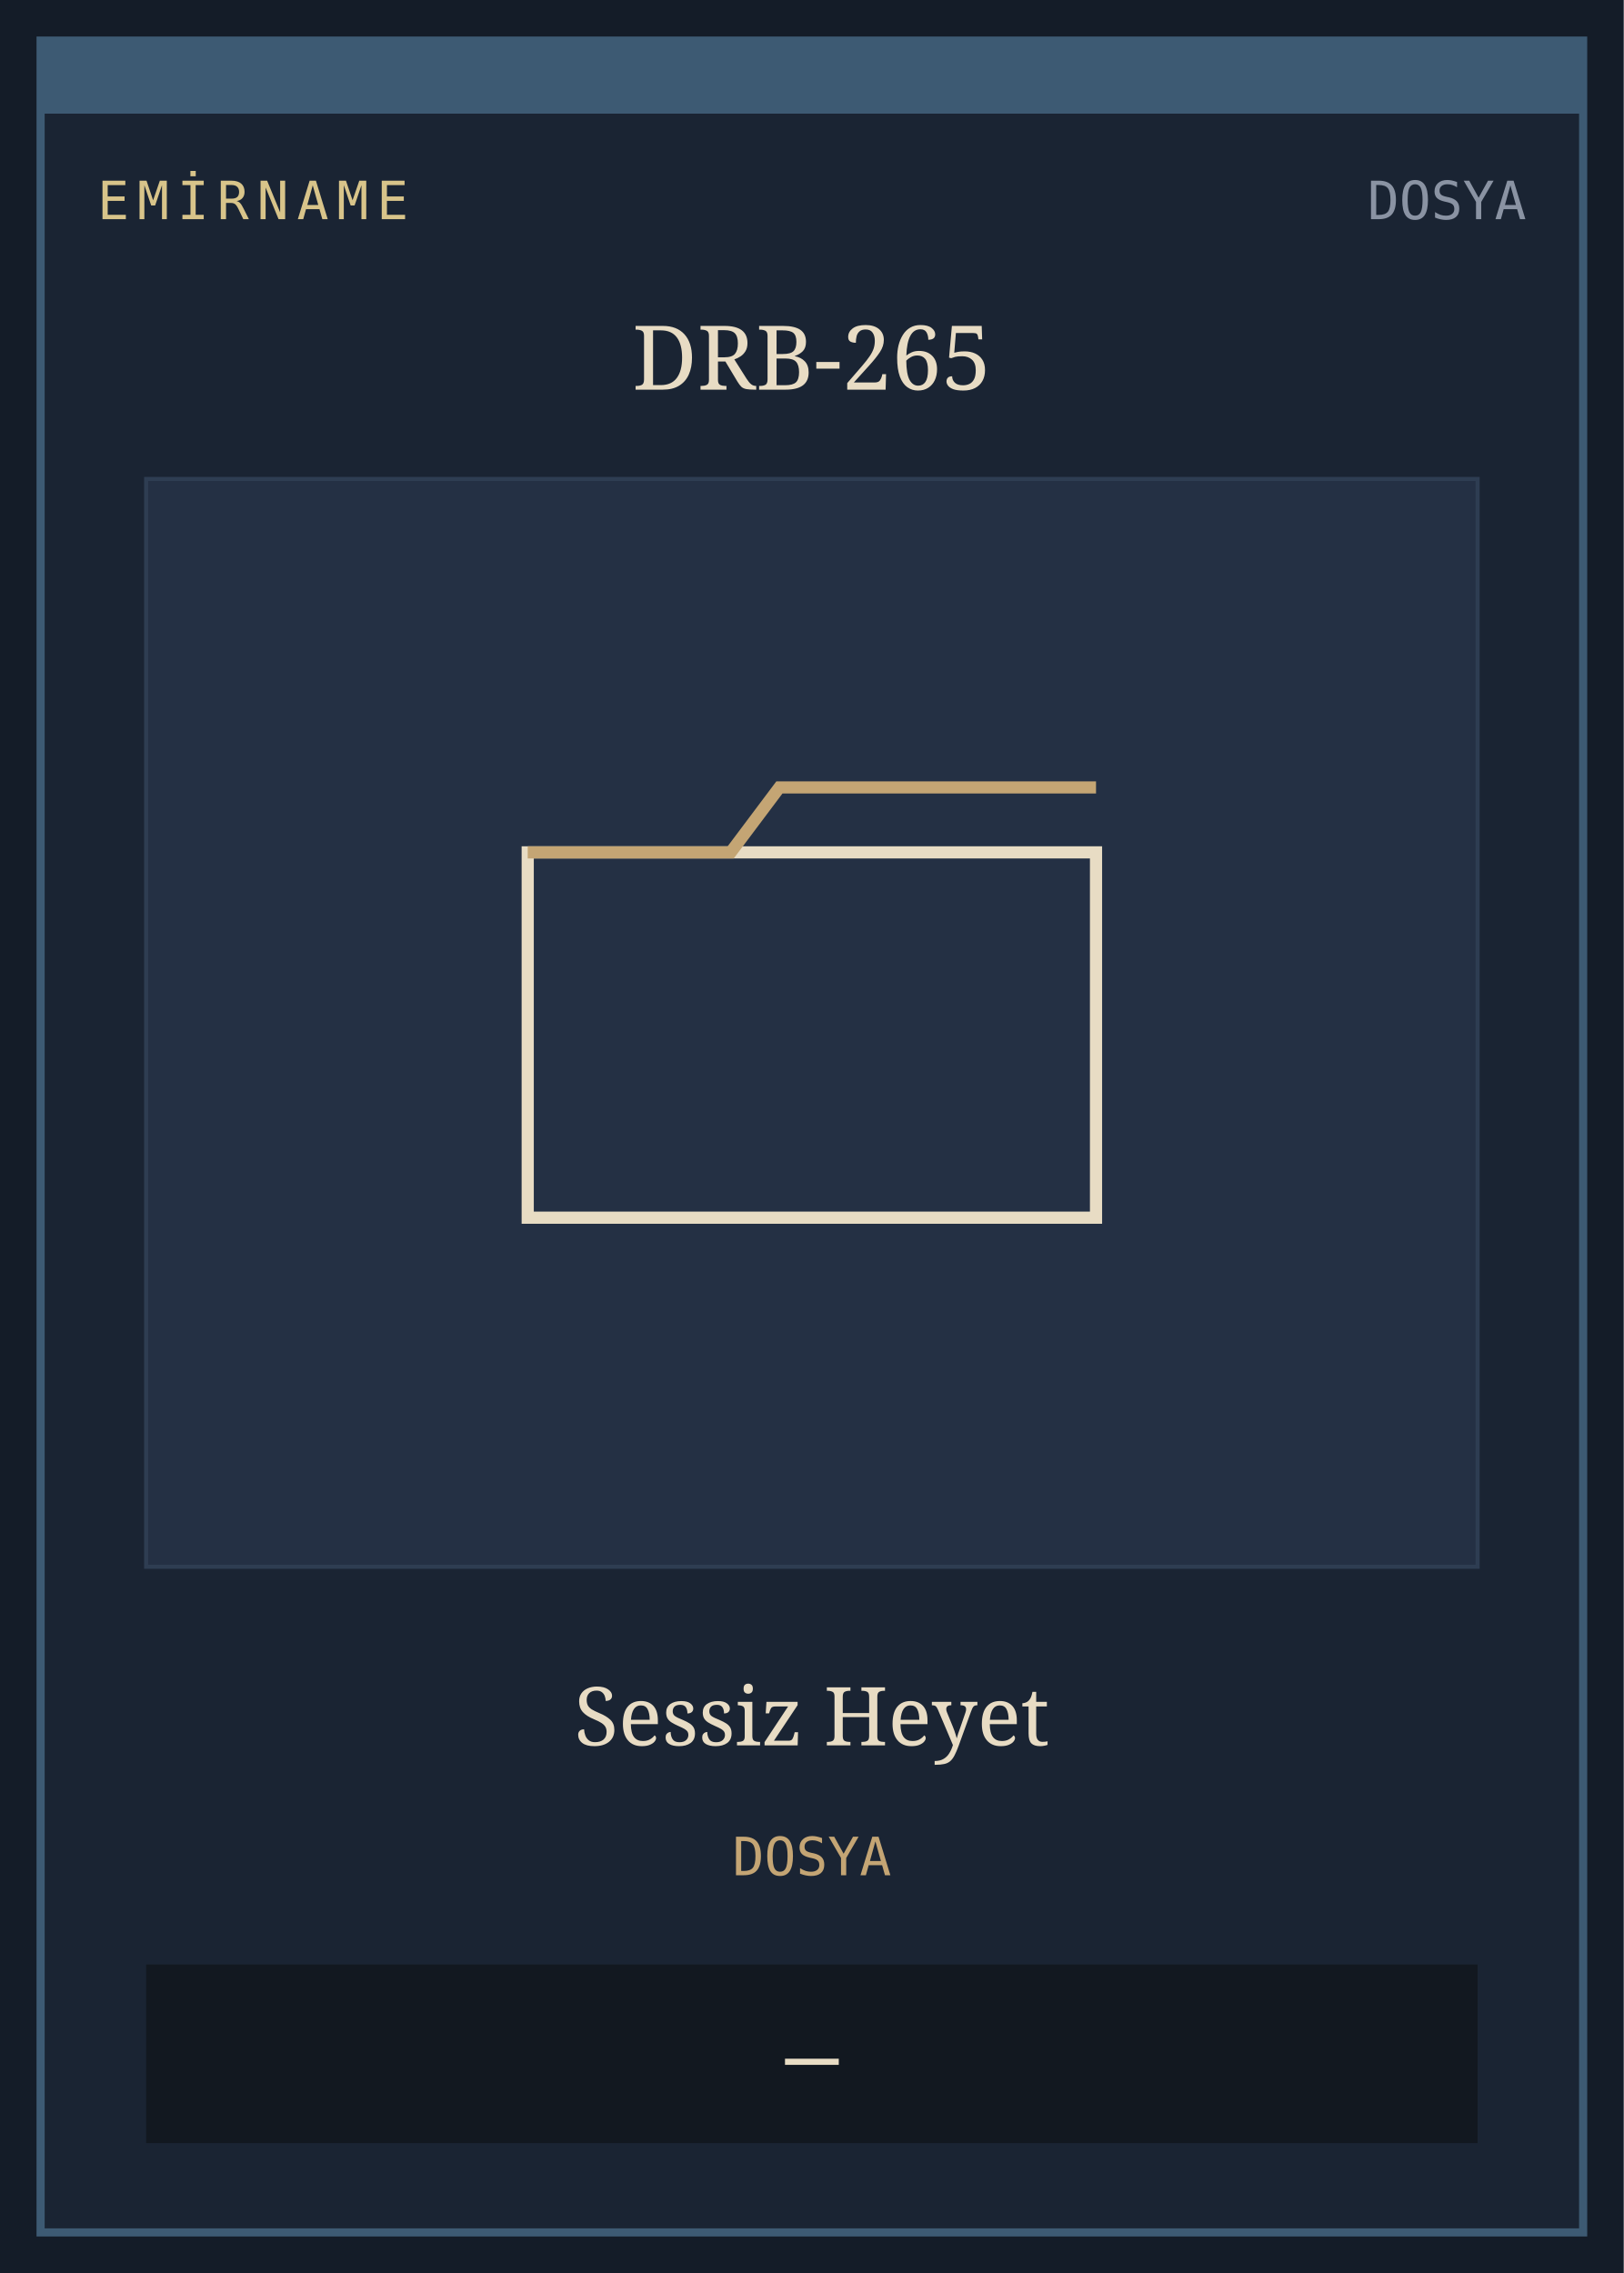
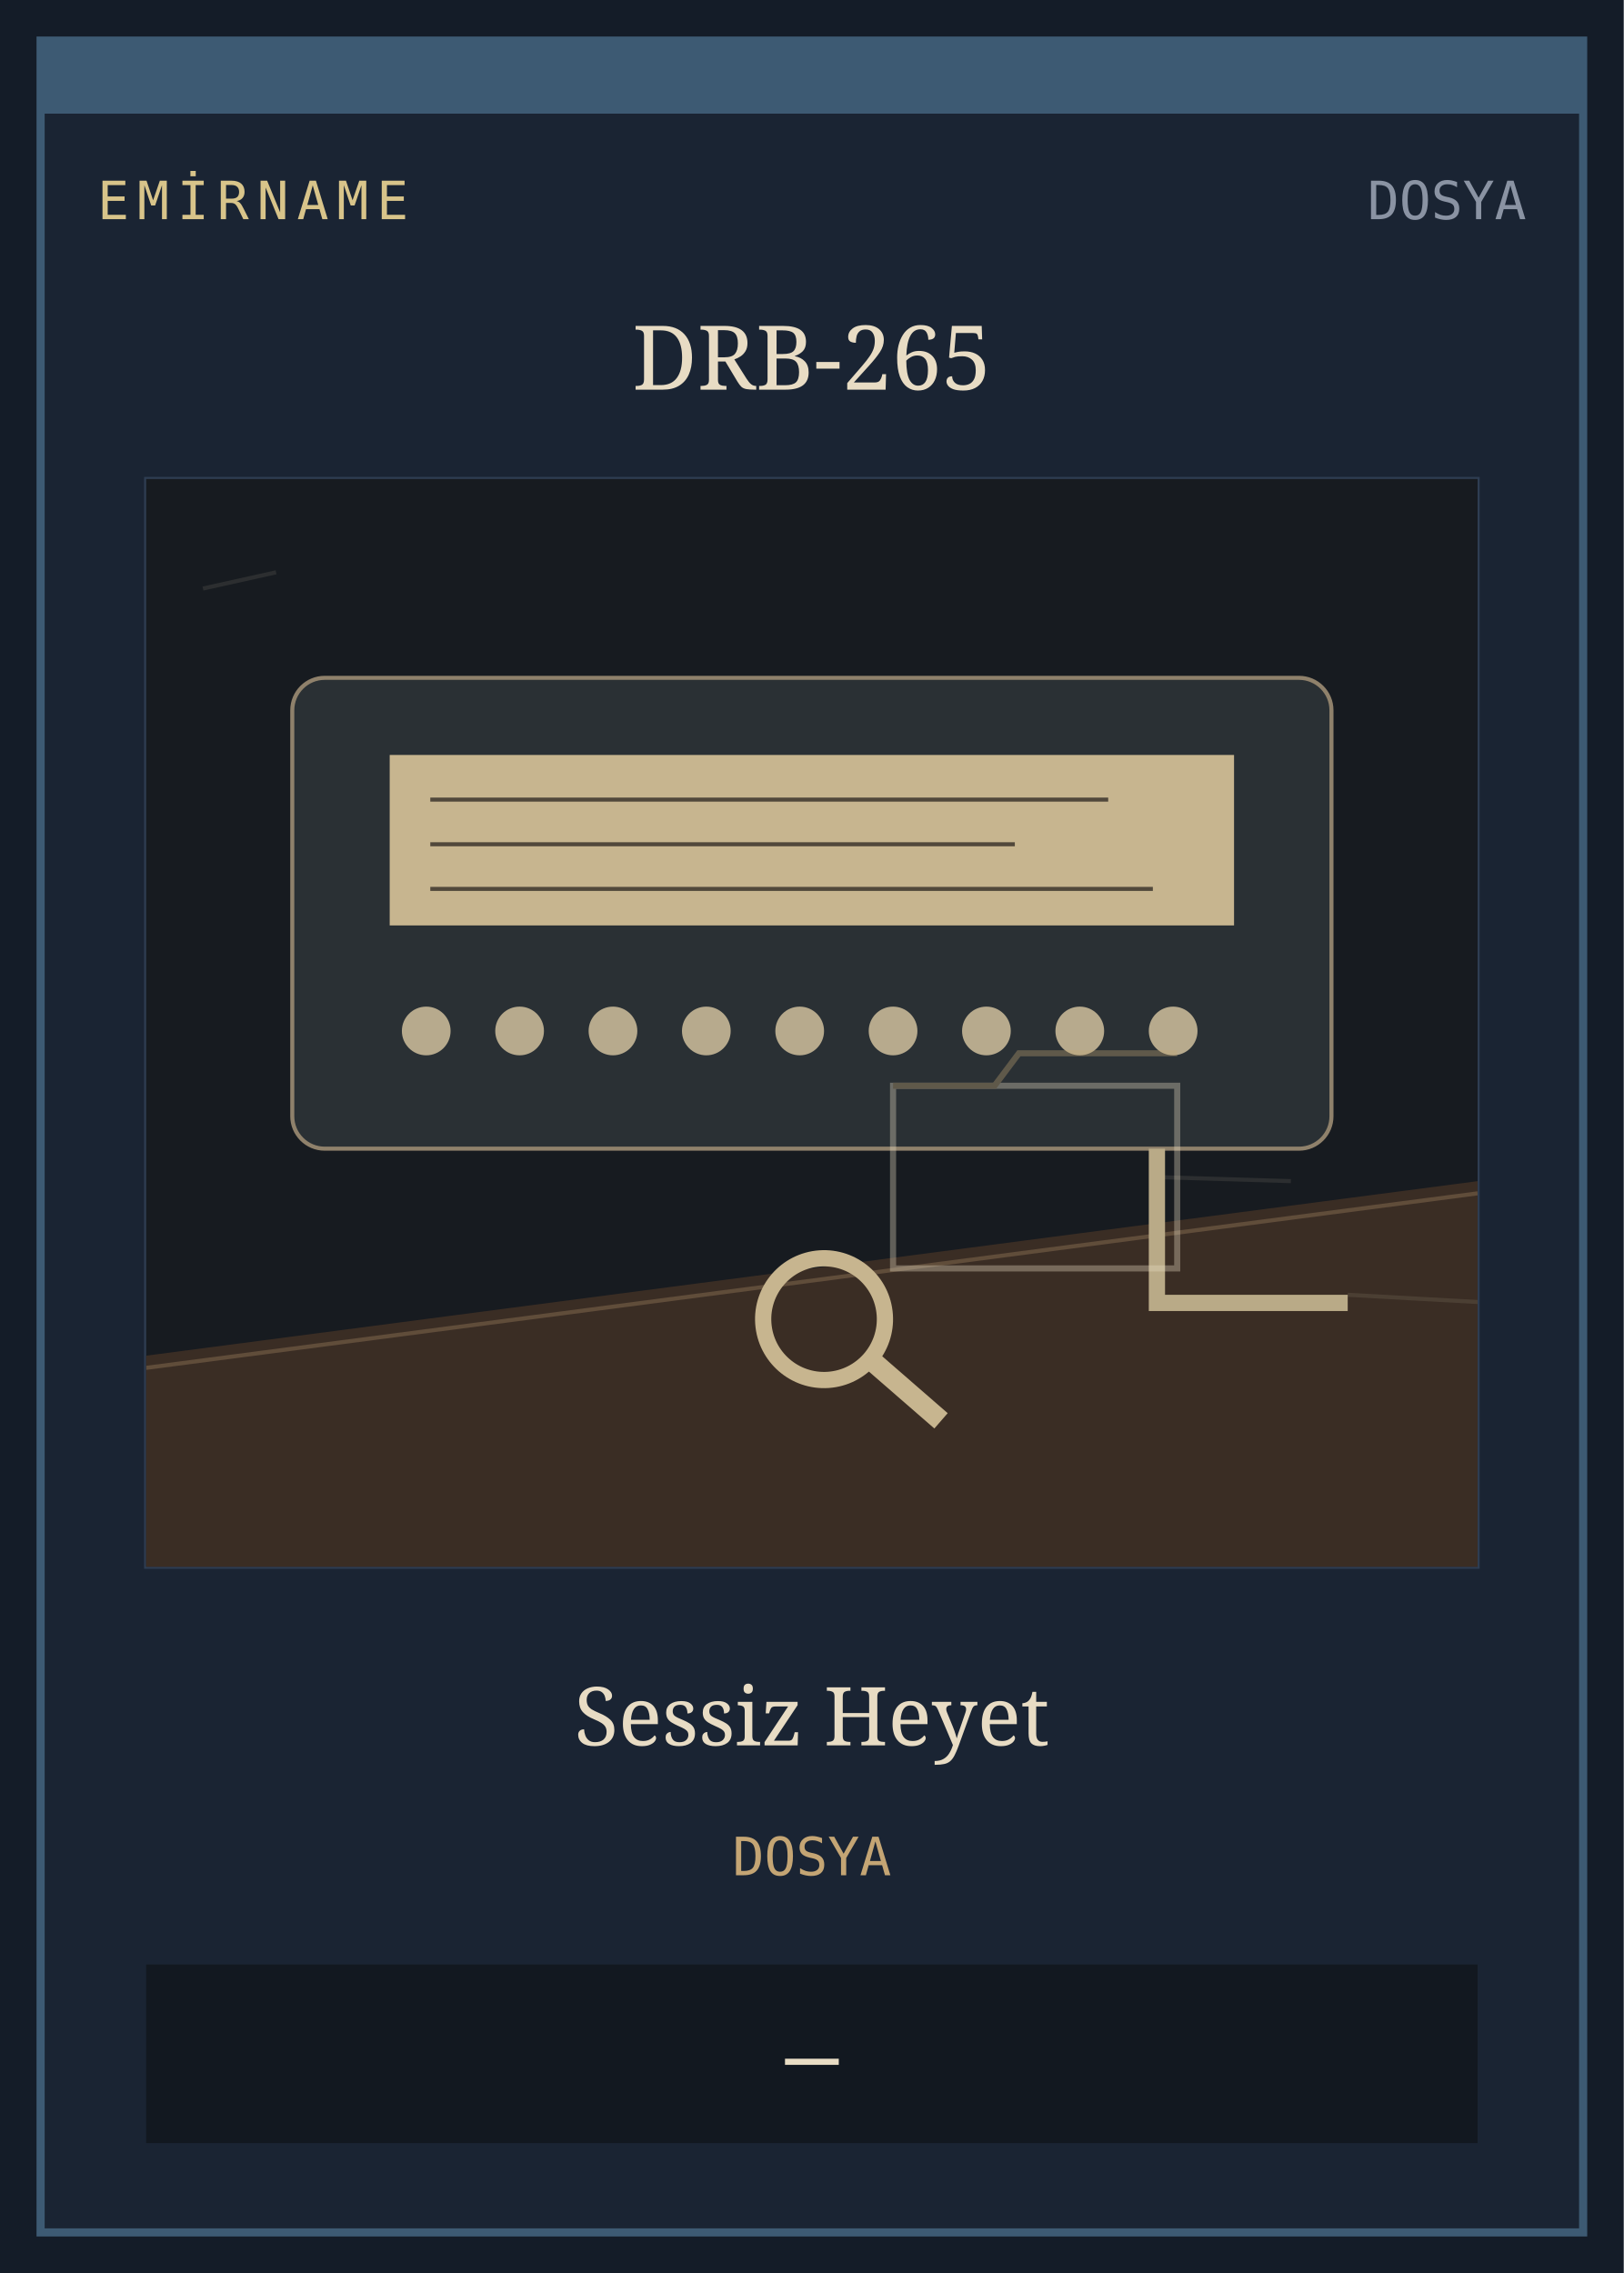
<svg xmlns="http://www.w3.org/2000/svg" viewBox="0 0 400 560" width="400" height="560">
+   <defs>
+     <clipPath id="scene">
+       <rect x="36" y="118" width="328" height="268" />
+     </clipPath>
+   </defs>
  <rect width="400" height="560" fill="#141c28" />
  <rect x="10" y="10" width="380" height="540" fill="#1a2433" stroke="#3d5a73" stroke-width="2" />
  <rect x="10" y="10" width="380" height="18" fill="#3d5a73" />
  <text x="24" y="54" fill="#d8c48a" font-family="ui-monospace,monospace" font-size="13" letter-spacing="2">EMİRNAME</text>
  <text x="376" y="54" text-anchor="end" fill="#8a93a3" font-family="ui-monospace,monospace" font-size="13">DOSYA</text>
  <text x="200" y="96" text-anchor="middle" fill="#e8dcc4" font-family="Georgia,serif" font-size="22">DRB-265</text>
  <rect x="36" y="118" width="328" height="268" fill="#243044" stroke="#2e3d52" stroke-width="1" />
-   <rect x="130" y="210" width="140" height="90" fill="none" stroke="#e8dcc4" stroke-width="3" />
-   <path d="M130 210 h50 l12 -16 h78" fill="none" stroke="#c4a574" stroke-width="3" />
+   <g clip-path="url(#scene)">
+     <rect x="36" y="118" width="328" height="268" fill="#171b20" />
+     <path d="M36 334 L364 291 V386 H36Z" fill="#3a2d24" />
+     <path d="M36 337 L364 294" stroke="#8f7355" opacity=".45" />
+     <path d="M50 145 l18 -4" stroke="#eadfbe" opacity=".10" />
+     <path d="M97 174 l21 -3" stroke="#eadfbe" opacity=".10" />
+     <path d="M144 203 l24 -2" stroke="#eadfbe" opacity=".10" />
+     <path d="M191 232 l27 -1" stroke="#eadfbe" opacity=".10" />
+     <path d="M238 261 l30 0" stroke="#eadfbe" opacity=".10" />
+     <path d="M285 290 l33 1" stroke="#eadfbe" opacity=".10" />
+     <path d="M332 319 l36 2" stroke="#eadfbe" opacity=".10" />
+     <rect x="72" y="167" width="256" height="116" rx="8" fill="#2a3034" stroke="#8f816b" />
+     <rect x="96" y="186" width="208" height="42" fill="#c7b58f" />
+     <path d="M106 197h167M106 208h144M106 219h178" stroke="#51483b" />
+     <g fill="#b7aa8d">
+       <circle cx="105" cy="254" r="6" />
+       <circle cx="128" cy="254" r="6" />
+       <circle cx="151" cy="254" r="6" />
+       <circle cx="174" cy="254" r="6" />
+       <circle cx="197" cy="254" r="6" />
+       <circle cx="220" cy="254" r="6" />
+       <circle cx="243" cy="254" r="6" />
+       <circle cx="266" cy="254" r="6" />
+       <circle cx="289" cy="254" r="6" />
+     </g>
+     <path d="M285 283v38h47" fill="none" stroke="#b9aa87" stroke-width="4" />
+     <g transform="translate(203 325) rotate(-4)">
+       <circle r="15" fill="none" stroke="#c7b58f" stroke-width="4" />
+       <path d="M11 11l16 16" stroke="#c7b58f" stroke-width="5" />
+     </g>
+     <g opacity=".35" transform="scale(.5) translate(310 325)">
+       <rect x="130" y="210" width="140" height="90" fill="none" stroke="#e8dcc4" stroke-width="3" />
+       <path d="M130 210 h50 l12 -16 h78" fill="none" stroke="#c4a574" stroke-width="3" />
+     </g>
+   </g>
  <text x="200" y="430" text-anchor="middle" fill="#e8dcc4" font-family="Georgia,serif" font-size="20">Sessiz Heyet</text>
  <text x="200" y="462" text-anchor="middle" fill="#c4a574" font-family="ui-monospace,monospace" font-size="13">DOSYA</text>
  <rect x="36" y="484" width="328" height="44" fill="#121820" />
  <text x="200" y="514" text-anchor="middle" fill="#e8dcc4" font-family="ui-monospace,monospace" font-size="22">—</text>
</svg>
